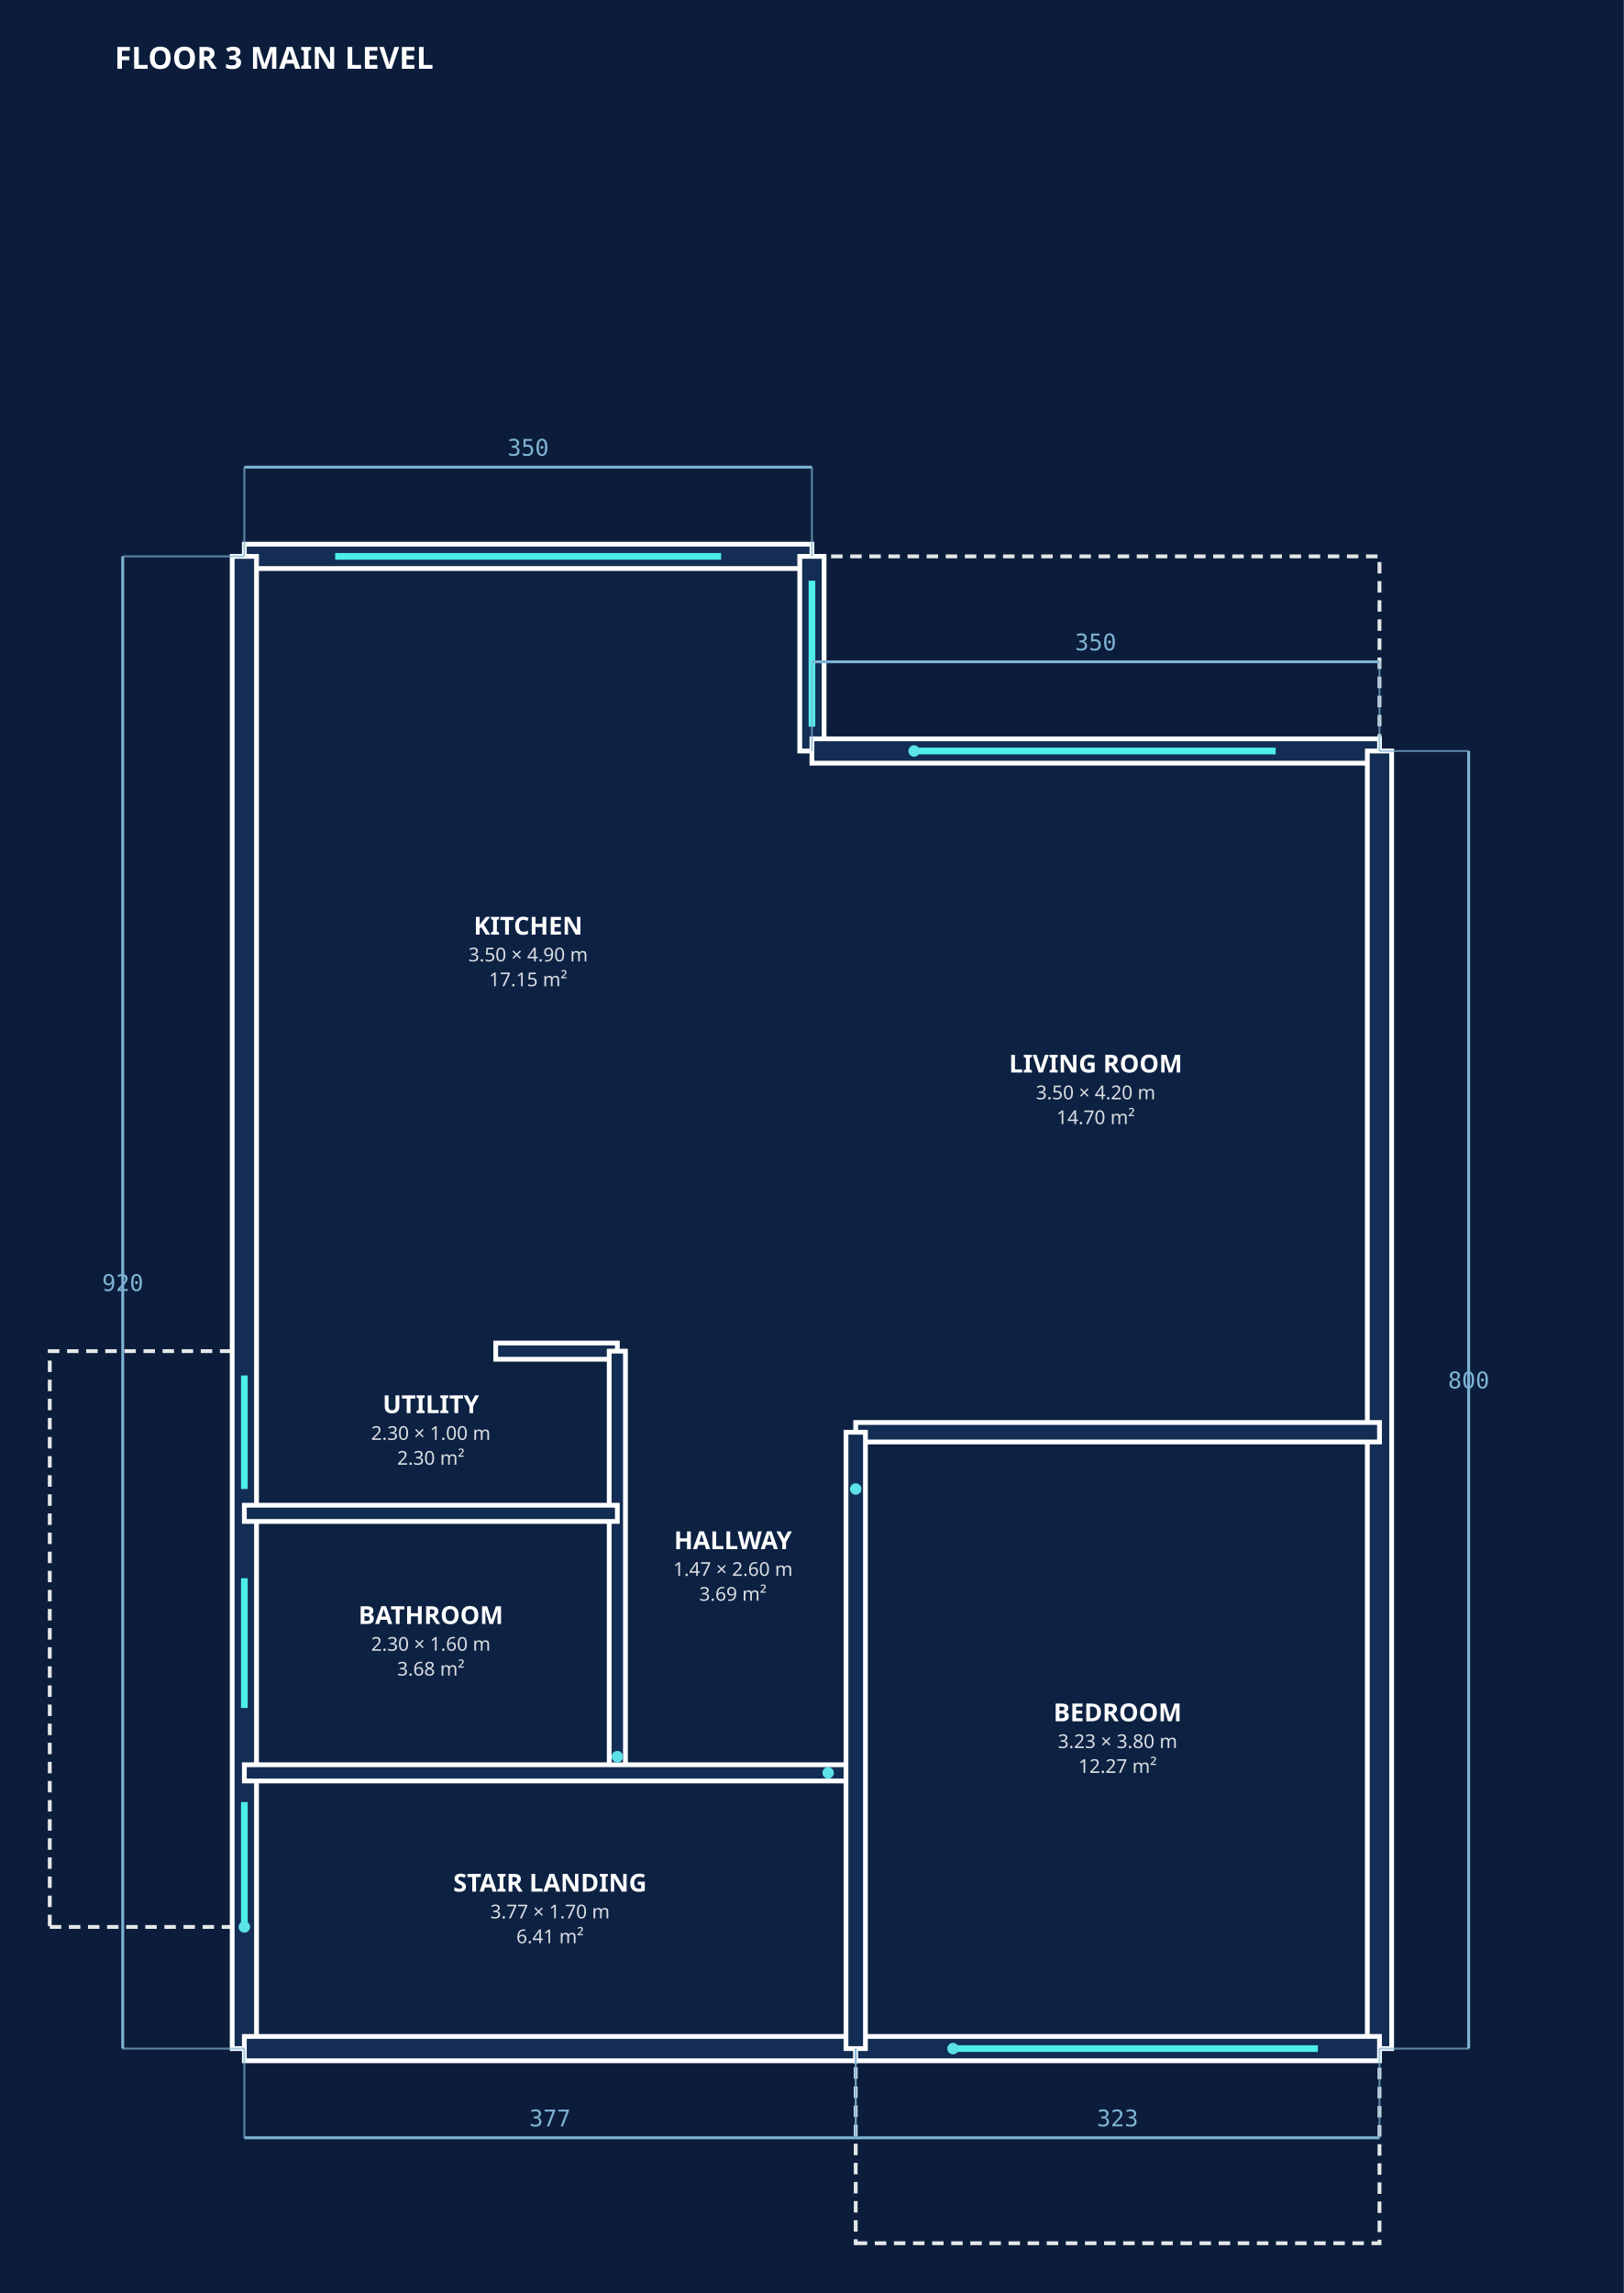
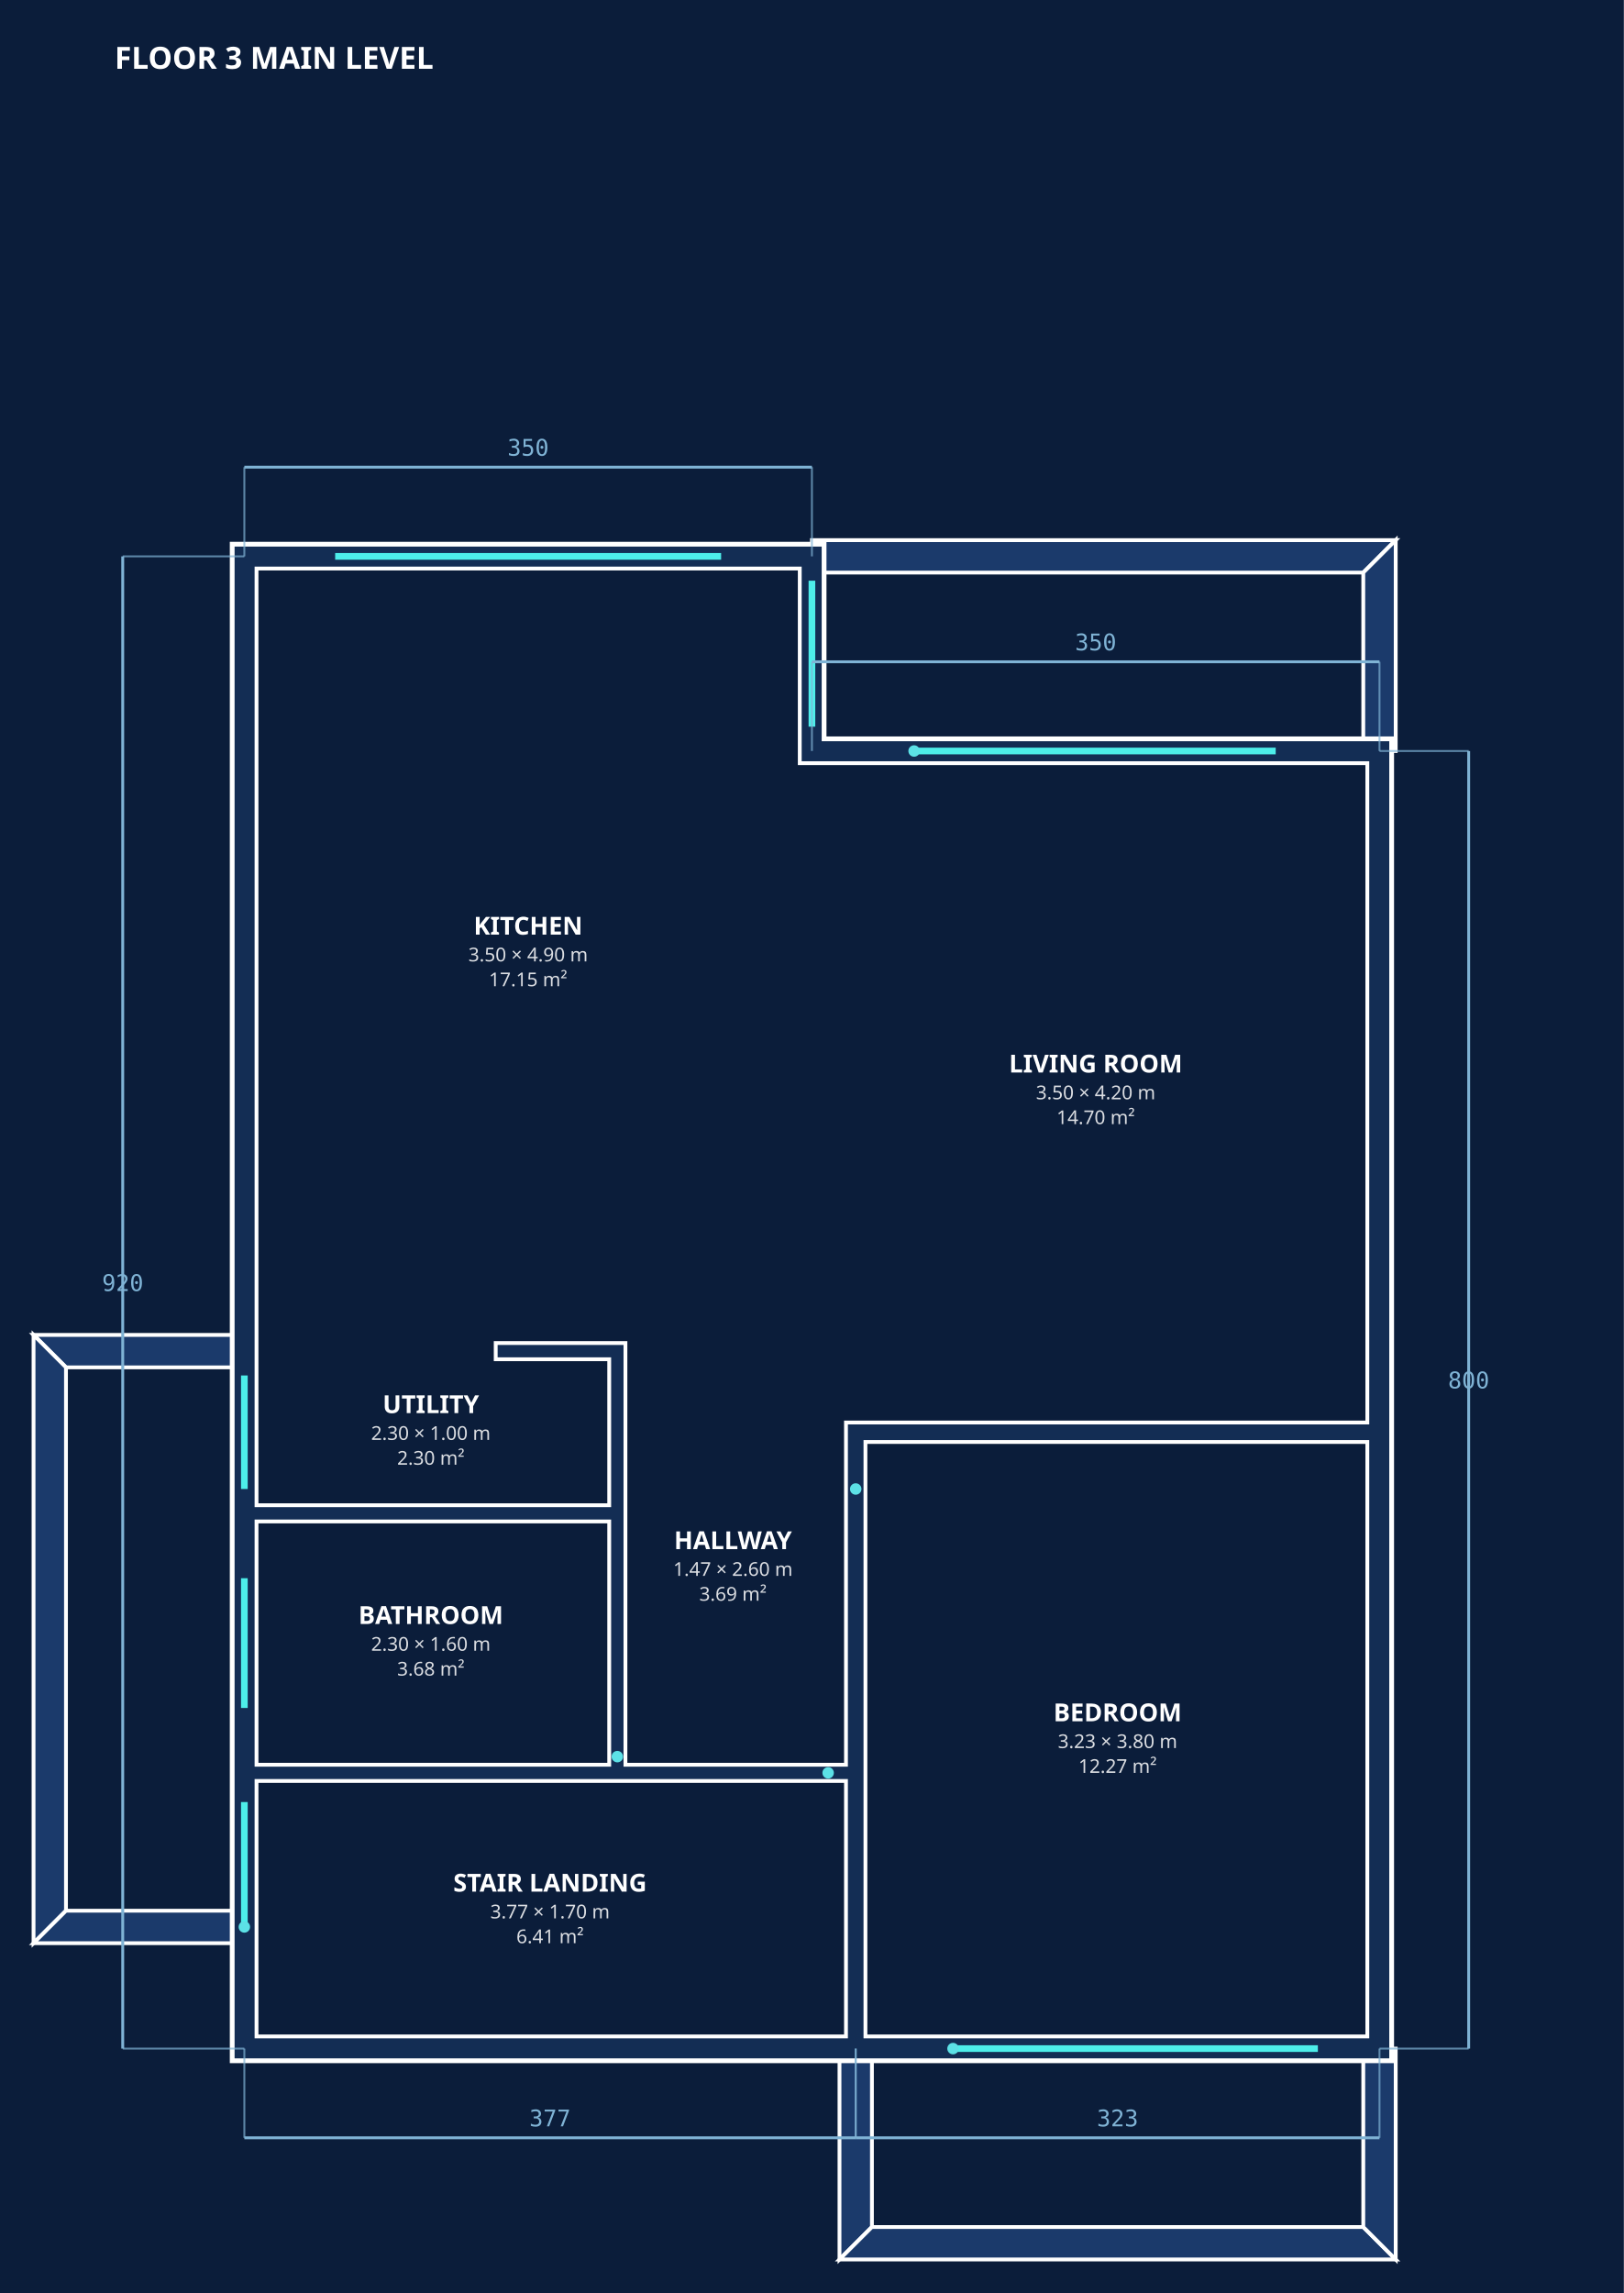
<svg xmlns="http://www.w3.org/2000/svg" width="850.0" height="1200.0" viewBox="0 0 850.0 1200.0">
  <defs>
</defs>
  <rect x="0" y="0" width="850.0" height="1200.0" fill="#0B1D3A" />
  <path d="M127.907,707.093 L425.0,707.093 L425.0,393.023 L425.0,291.163 L127.907,291.163 Z" fill="#132D54" fill-opacity="0.35" stroke="none" />
  <path d="M425.0,749.535 L722.093,749.535 L722.093,393.023 L425.0,393.023 Z" fill="#132D54" fill-opacity="0.35" stroke="none" />
  <path d="M323.14,927.791 L447.919,927.791 L447.919,749.535 L425.0,749.535 L425.0,707.093 L323.14,707.093 Z" fill="#132D54" fill-opacity="0.35" stroke="none" />
  <path d="M127.907,927.791 L323.14,927.791 L323.14,791.977 L127.907,791.977 Z" fill="#132D54" fill-opacity="0.35" stroke="none" />
  <path d="M127.907,791.977 L323.14,791.977 L323.14,707.093 L127.907,707.093 Z" fill="#132D54" fill-opacity="0.35" stroke="none" />
  <path d="M447.919,1072.093 L722.093,1072.093 L722.093,749.535 L447.919,749.535 Z" fill="#132D54" fill-opacity="0.35" stroke="none" />
  <path d="M127.907,1072.093 L447.919,1072.093 L447.919,927.791 L127.907,927.791 Z" fill="#132D54" fill-opacity="0.35" stroke="none" />
-   <path d="M425.0,393.023 L722.093,393.023 L722.093,291.163 L425.0,291.163 Z" fill="none" stroke="#E5E8E8" stroke-width="2.0" stroke-dasharray="6,4" />
-   <path d="M447.919,1173.953 L722.093,1173.953 L722.093,1072.093 L447.919,1072.093 Z" fill="none" stroke="#E5E8E8" stroke-width="2.0" stroke-dasharray="6,4" />
-   <path d="M26.047,1008.43 L127.907,1008.43 L127.907,707.093 L26.047,707.093 Z" fill="none" stroke="#E5E8E8" stroke-width="2.0" stroke-dasharray="6,4" />
-   <path d="M127.907,284.797 L425.0,284.797 L425.0,297.529 L127.907,297.529 Z" fill="#132D54" stroke="#FFFFFF" stroke-width="2.5" />
-   <path d="M431.366,291.163 L431.366,393.023 L418.634,393.023 L418.634,291.163 Z" fill="#132D54" stroke="#FFFFFF" stroke-width="2.5" />
-   <path d="M425.0,386.657 L722.093,386.657 L722.093,399.39 L425.0,399.39 Z" fill="#132D54" stroke="#FFFFFF" stroke-width="2.5" />
-   <path d="M728.459,393.023 L728.459,1072.093 L715.727,1072.093 L715.727,393.023 Z" fill="#132D54" stroke="#FFFFFF" stroke-width="2.5" />
-   <path d="M134.273,291.163 L134.273,1072.093 L121.541,1072.093 L121.541,291.163 Z" fill="#132D54" stroke="#FFFFFF" stroke-width="2.5" />
-   <path d="M127.907,1065.727 L447.919,1065.727 L447.919,1078.459 L127.907,1078.459 Z" fill="#132D54" stroke="#FFFFFF" stroke-width="2.5" />
-   <path d="M447.919,1065.727 L722.093,1065.727 L722.093,1078.459 L447.919,1078.459 Z" fill="#132D54" stroke="#FFFFFF" stroke-width="2.5" />
-   <path d="M259.477,702.849 L323.14,702.849 L323.14,711.337 L259.477,711.337 Z" fill="#132D54" stroke="#FFFFFF" stroke-width="2.5" />
-   <path d="M327.384,707.093 L327.384,927.791 L318.895,927.791 L318.895,707.093 Z" fill="#132D54" stroke="#FFFFFF" stroke-width="2.5" />
-   <path d="M127.907,787.733 L323.14,787.733 L323.14,796.221 L127.907,796.221 Z" fill="#132D54" stroke="#FFFFFF" stroke-width="2.5" />
-   <path d="M127.907,923.547 L447.919,923.547 L447.919,932.035 L127.907,932.035 Z" fill="#132D54" stroke="#FFFFFF" stroke-width="2.5" />
-   <path d="M447.919,744.442 L722.093,744.442 L722.093,754.628 L447.919,754.628 Z" fill="#132D54" stroke="#FFFFFF" stroke-width="2.5" />
-   <path d="M453.012,749.535 L453.012,1072.093 L442.826,1072.093 L442.826,749.535 Z" fill="#132D54" stroke="#FFFFFF" stroke-width="2.5" />
+   <path d="M425.0,393.023 L722.093,393.023 L722.093,291.163 L425.0,291.163 Z" fill="none" stroke="#E5E8E8" stroke-width="1.5" stroke-dasharray="6,4" />
+   <path d="M425.0,282.674 L730.581,282.674 L713.605,299.651 L425.0,299.651 Z" fill="#1B3A6B" stroke="#FFFFFF" stroke-width="2.0" />
+   <path d="M730.581,282.674 L730.581,393.023 L713.605,393.023 L713.605,299.651 Z" fill="#1B3A6B" stroke="#FFFFFF" stroke-width="2.0" />
+   <path d="M447.919,1173.953 L722.093,1173.953 L722.093,1072.093 L447.919,1072.093 Z" fill="none" stroke="#E5E8E8" stroke-width="1.5" stroke-dasharray="6,4" />
+   <path d="M439.43,1072.093 L439.43,1182.442 L456.407,1165.465 L456.407,1072.093 Z" fill="#1B3A6B" stroke="#FFFFFF" stroke-width="2.0" />
+   <path d="M439.43,1182.442 L730.581,1182.442 L713.605,1165.465 L456.407,1165.465 Z" fill="#1B3A6B" stroke="#FFFFFF" stroke-width="2.0" />
+   <path d="M730.581,1182.442 L730.581,1072.093 L713.605,1072.093 L713.605,1165.465 Z" fill="#1B3A6B" stroke="#FFFFFF" stroke-width="2.0" />
+   <path d="M26.047,1008.43 L127.907,1008.43 L127.907,707.093 L26.047,707.093 Z" fill="none" stroke="#E5E8E8" stroke-width="1.5" stroke-dasharray="6,4" />
+   <path d="M127.907,698.605 L17.558,698.605 L34.535,715.581 L127.907,715.581 Z" fill="#1B3A6B" stroke="#FFFFFF" stroke-width="2.0" />
+   <path d="M17.558,698.605 L17.558,1016.919 L34.535,999.942 L34.535,715.581 Z" fill="#1B3A6B" stroke="#FFFFFF" stroke-width="2.0" />
+   <path d="M17.558,1016.919 L127.907,1016.919 L127.907,999.942 L34.535,999.942 Z" fill="#1B3A6B" stroke="#FFFFFF" stroke-width="2.0" />
+   <path d="M134.273,1078.459 L127.907,1078.459 L121.541,1078.459 L121.541,1072.093 L121.541,1065.727 L121.541,297.529 L121.541,291.163 L121.541,284.797 L127.907,284.797 L134.273,284.797 L418.634,284.797 L425.0,284.797 L431.366,284.797 L431.366,291.163 L431.366,297.529 L431.366,386.657 L715.727,386.657 L722.093,386.657 L728.459,386.657 L728.459,393.023 L728.459,399.39 L728.459,1065.727 L728.459,1072.093 L728.459,1078.459 L722.093,1078.459 L715.727,1078.459 L447.919,1078.459 L134.273,1078.459 Z" fill="#132D54" stroke="#FFFFFF" stroke-width="2.5" />
+   <path d="M134.273,787.733 L318.895,787.733 L318.895,711.337 L259.477,711.337 L259.477,702.849 L318.895,702.849 L323.14,702.849 L327.384,702.849 L327.384,707.093 L327.384,711.337 L327.384,923.547 L442.826,923.547 L442.826,754.628 L442.826,749.535 L442.826,744.442 L447.919,744.442 L453.012,744.442 L715.727,744.442 L715.727,399.39 L431.366,399.39 L425.0,399.39 L418.634,399.39 L418.634,393.023 L418.634,386.657 L418.634,297.529 L134.273,297.529 L134.273,787.733 Z" fill="#0B1D3A" stroke="#FFFFFF" stroke-width="2.0" />
+   <path d="M134.273,932.035 L134.273,1065.727 L442.826,1065.727 L442.826,932.035 L134.273,932.035 Z" fill="#0B1D3A" stroke="#FFFFFF" stroke-width="2.0" />
+   <path d="M134.273,923.547 L318.895,923.547 L318.895,796.221 L134.273,796.221 L134.273,923.547 Z" fill="#0B1D3A" stroke="#FFFFFF" stroke-width="2.0" />
+   <path d="M715.727,1065.727 L715.727,754.628 L453.012,754.628 L453.012,1065.727 L715.727,1065.727 Z" fill="#0B1D3A" stroke="#FFFFFF" stroke-width="2.0" />
  <path d="M175.442,291.163 L377.465,291.163" stroke="#4DEEEA" stroke-width="3.5" />
  <path d="M425.0,380.291 L425.0,303.895" stroke="#4DEEEA" stroke-width="3.5" />
  <path d="M478.477,393.023 L667.767,393.023" stroke="#4DEEEA" stroke-width="3.5" />
  <path d="M127.907,779.244 L127.907,719.826" stroke="#4DEEEA" stroke-width="3.5" />
  <path d="M127.907,893.837 L127.907,825.93" stroke="#4DEEEA" stroke-width="3.5" />
  <path d="M127.907,1008.43 L127.907,943.07" stroke="#4DEEEA" stroke-width="3.5" />
  <path d="M498.849,1072.093 L689.837,1072.093" stroke="#4DEEEA" stroke-width="3.5" />
  <circle cx="478.477" cy="393.023" r="3.0" fill="#5CE1E6" />
  <circle cx="127.907" cy="1008.43" r="3.0" fill="#5CE1E6" />
  <circle cx="498.849" cy="1072.093" r="3.0" fill="#5CE1E6" />
  <circle cx="323.14" cy="919.302" r="3.0" fill="#5CE1E6" />
  <circle cx="433.488" cy="927.791" r="3.0" fill="#5CE1E6" />
  <circle cx="447.919" cy="779.244" r="3.0" fill="#5CE1E6" />
  <path d="M127.907,244.477 L425.0,244.477" stroke="#7FB3D5" stroke-width="1.5" />
  <path d="M127.907,291.163 L127.907,244.477" stroke="#7FB3D5" stroke-width="1.0" stroke-opacity="0.7" />
  <path d="M425.0,291.163 L425.0,244.477" stroke="#7FB3D5" stroke-width="1.0" stroke-opacity="0.7" />
  <text x="276.453" y="238.477" font-size="12" text-anchor="middle" fill="#7FB3D5" font-family="monospace">350</text>
  <path d="M425.0,346.337 L722.093,346.337" stroke="#7FB3D5" stroke-width="1.5" />
  <path d="M425.0,393.023 L425.0,346.337" stroke="#7FB3D5" stroke-width="1.0" stroke-opacity="0.7" />
  <path d="M722.093,393.023 L722.093,346.337" stroke="#7FB3D5" stroke-width="1.0" stroke-opacity="0.7" />
  <text x="573.547" y="340.337" font-size="12" text-anchor="middle" fill="#7FB3D5" font-family="monospace">350</text>
  <path d="M768.779,393.023 L768.779,1072.093" stroke="#7FB3D5" stroke-width="1.5" />
  <path d="M722.093,393.023 L768.779,393.023" stroke="#7FB3D5" stroke-width="1.0" stroke-opacity="0.7" />
  <path d="M722.093,1072.093 L768.779,1072.093" stroke="#7FB3D5" stroke-width="1.0" stroke-opacity="0.7" />
  <text x="768.779" y="726.558" font-size="12" text-anchor="middle" fill="#7FB3D5" font-family="monospace">800</text>
  <path d="M722.093,1118.779 L447.919,1118.779" stroke="#7FB3D5" stroke-width="1.5" />
  <path d="M722.093,1072.093 L722.093,1118.779" stroke="#7FB3D5" stroke-width="1.0" stroke-opacity="0.7" />
  <path d="M447.919,1072.093 L447.919,1118.779" stroke="#7FB3D5" stroke-width="1.0" stroke-opacity="0.7" />
  <text x="585.006" y="1112.779" font-size="12" text-anchor="middle" fill="#7FB3D5" font-family="monospace">323</text>
  <path d="M447.919,1118.779 L127.907,1118.779" stroke="#7FB3D5" stroke-width="1.5" />
  <path d="M447.919,1072.093 L447.919,1118.779" stroke="#7FB3D5" stroke-width="1.0" stroke-opacity="0.7" />
  <path d="M127.907,1072.093 L127.907,1118.779" stroke="#7FB3D5" stroke-width="1.0" stroke-opacity="0.7" />
  <text x="287.913" y="1112.779" font-size="12" text-anchor="middle" fill="#7FB3D5" font-family="monospace">377</text>
  <path d="M64.244,1072.093 L64.244,291.163" stroke="#7FB3D5" stroke-width="1.5" />
  <path d="M127.907,1072.093 L64.244,1072.093" stroke="#7FB3D5" stroke-width="1.0" stroke-opacity="0.7" />
  <path d="M127.907,291.163 L64.244,291.163" stroke="#7FB3D5" stroke-width="1.0" stroke-opacity="0.7" />
  <text x="64.244" y="675.628" font-size="12" text-anchor="middle" fill="#7FB3D5" font-family="monospace">920</text>
  <text x="276.453" y="489.128" font-size="13" text-anchor="middle" fill="#FFFFFF" font-weight="bold" font-family="sans-serif">KITCHEN</text>
  <text x="276.453" y="503.128" font-size="10" text-anchor="middle" fill="#FFFFFF" font-family="sans-serif" fill-opacity="0.85">3.50 × 4.90 m</text>
  <text x="276.453" y="516.128" font-size="10" text-anchor="middle" fill="#FFFFFF" font-family="sans-serif" fill-opacity="0.85">17.15 m²</text>
  <text x="573.547" y="561.279" font-size="13" text-anchor="middle" fill="#FFFFFF" font-weight="bold" font-family="sans-serif">LIVING ROOM</text>
  <text x="573.547" y="575.279" font-size="10" text-anchor="middle" fill="#FFFFFF" font-family="sans-serif" fill-opacity="0.85">3.50 × 4.20 m</text>
  <text x="573.547" y="588.279" font-size="10" text-anchor="middle" fill="#FFFFFF" font-family="sans-serif" fill-opacity="0.85">14.70 m²</text>
  <text x="383.664" y="810.705" font-size="13" text-anchor="middle" fill="#FFFFFF" font-weight="bold" font-family="sans-serif">HALLWAY</text>
  <text x="383.664" y="824.705" font-size="10" text-anchor="middle" fill="#FFFFFF" font-family="sans-serif" fill-opacity="0.85">1.47 × 2.60 m</text>
  <text x="383.664" y="837.705" font-size="10" text-anchor="middle" fill="#FFFFFF" font-family="sans-serif" fill-opacity="0.85">3.69 m²</text>
  <text x="225.523" y="849.884" font-size="13" text-anchor="middle" fill="#FFFFFF" font-weight="bold" font-family="sans-serif">BATHROOM</text>
  <text x="225.523" y="863.884" font-size="10" text-anchor="middle" fill="#FFFFFF" font-family="sans-serif" fill-opacity="0.85">2.30 × 1.60 m</text>
  <text x="225.523" y="876.884" font-size="10" text-anchor="middle" fill="#FFFFFF" font-family="sans-serif" fill-opacity="0.85">3.68 m²</text>
  <text x="225.523" y="739.535" font-size="13" text-anchor="middle" fill="#FFFFFF" font-weight="bold" font-family="sans-serif">UTILITY</text>
  <text x="225.523" y="753.535" font-size="10" text-anchor="middle" fill="#FFFFFF" font-family="sans-serif" fill-opacity="0.85">2.30 × 1.00 m</text>
  <text x="225.523" y="766.535" font-size="10" text-anchor="middle" fill="#FFFFFF" font-family="sans-serif" fill-opacity="0.85">2.30 m²</text>
  <text x="585.006" y="900.814" font-size="13" text-anchor="middle" fill="#FFFFFF" font-weight="bold" font-family="sans-serif">BEDROOM</text>
  <text x="585.006" y="914.814" font-size="10" text-anchor="middle" fill="#FFFFFF" font-family="sans-serif" fill-opacity="0.85">3.23 × 3.80 m</text>
  <text x="585.006" y="927.814" font-size="10" text-anchor="middle" fill="#FFFFFF" font-family="sans-serif" fill-opacity="0.85">12.27 m²</text>
  <text x="287.913" y="989.942" font-size="13" text-anchor="middle" fill="#FFFFFF" font-weight="bold" font-family="sans-serif">STAIR LANDING</text>
  <text x="287.913" y="1003.942" font-size="10" text-anchor="middle" fill="#FFFFFF" font-family="sans-serif" fill-opacity="0.85">3.77 × 1.70 m</text>
  <text x="287.913" y="1016.942" font-size="10" text-anchor="middle" fill="#FFFFFF" font-family="sans-serif" fill-opacity="0.85">6.41 m²</text>
  <text x="60.0" y="36.0" font-size="16" fill="#FFFFFF" font-weight="bold" font-family="sans-serif">FLOOR 3 MAIN LEVEL</text>
</svg>
